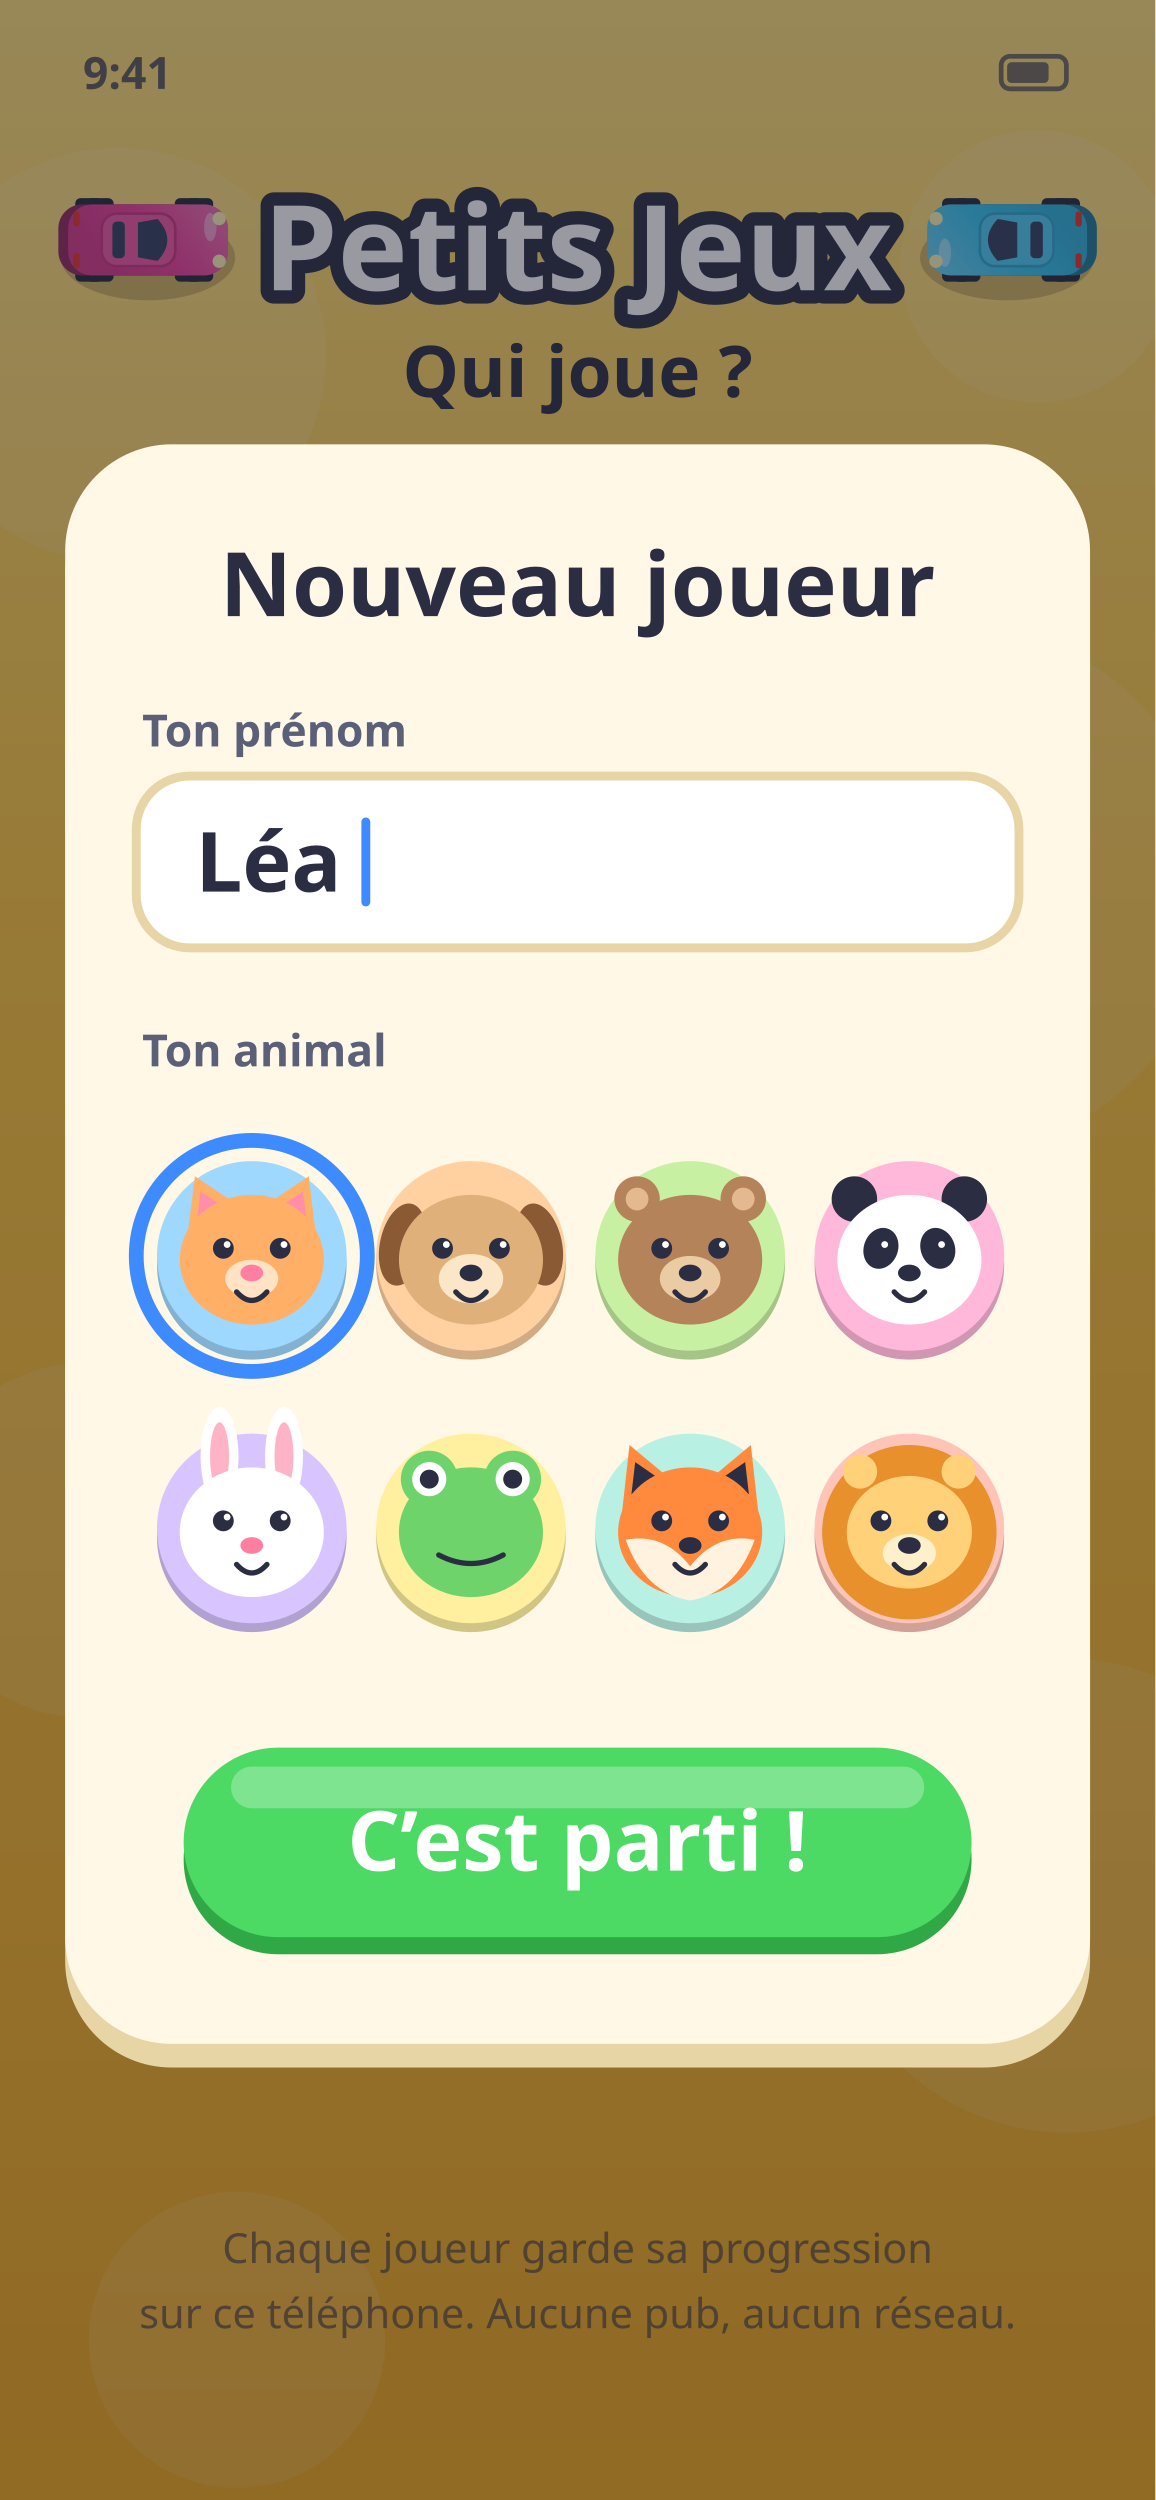
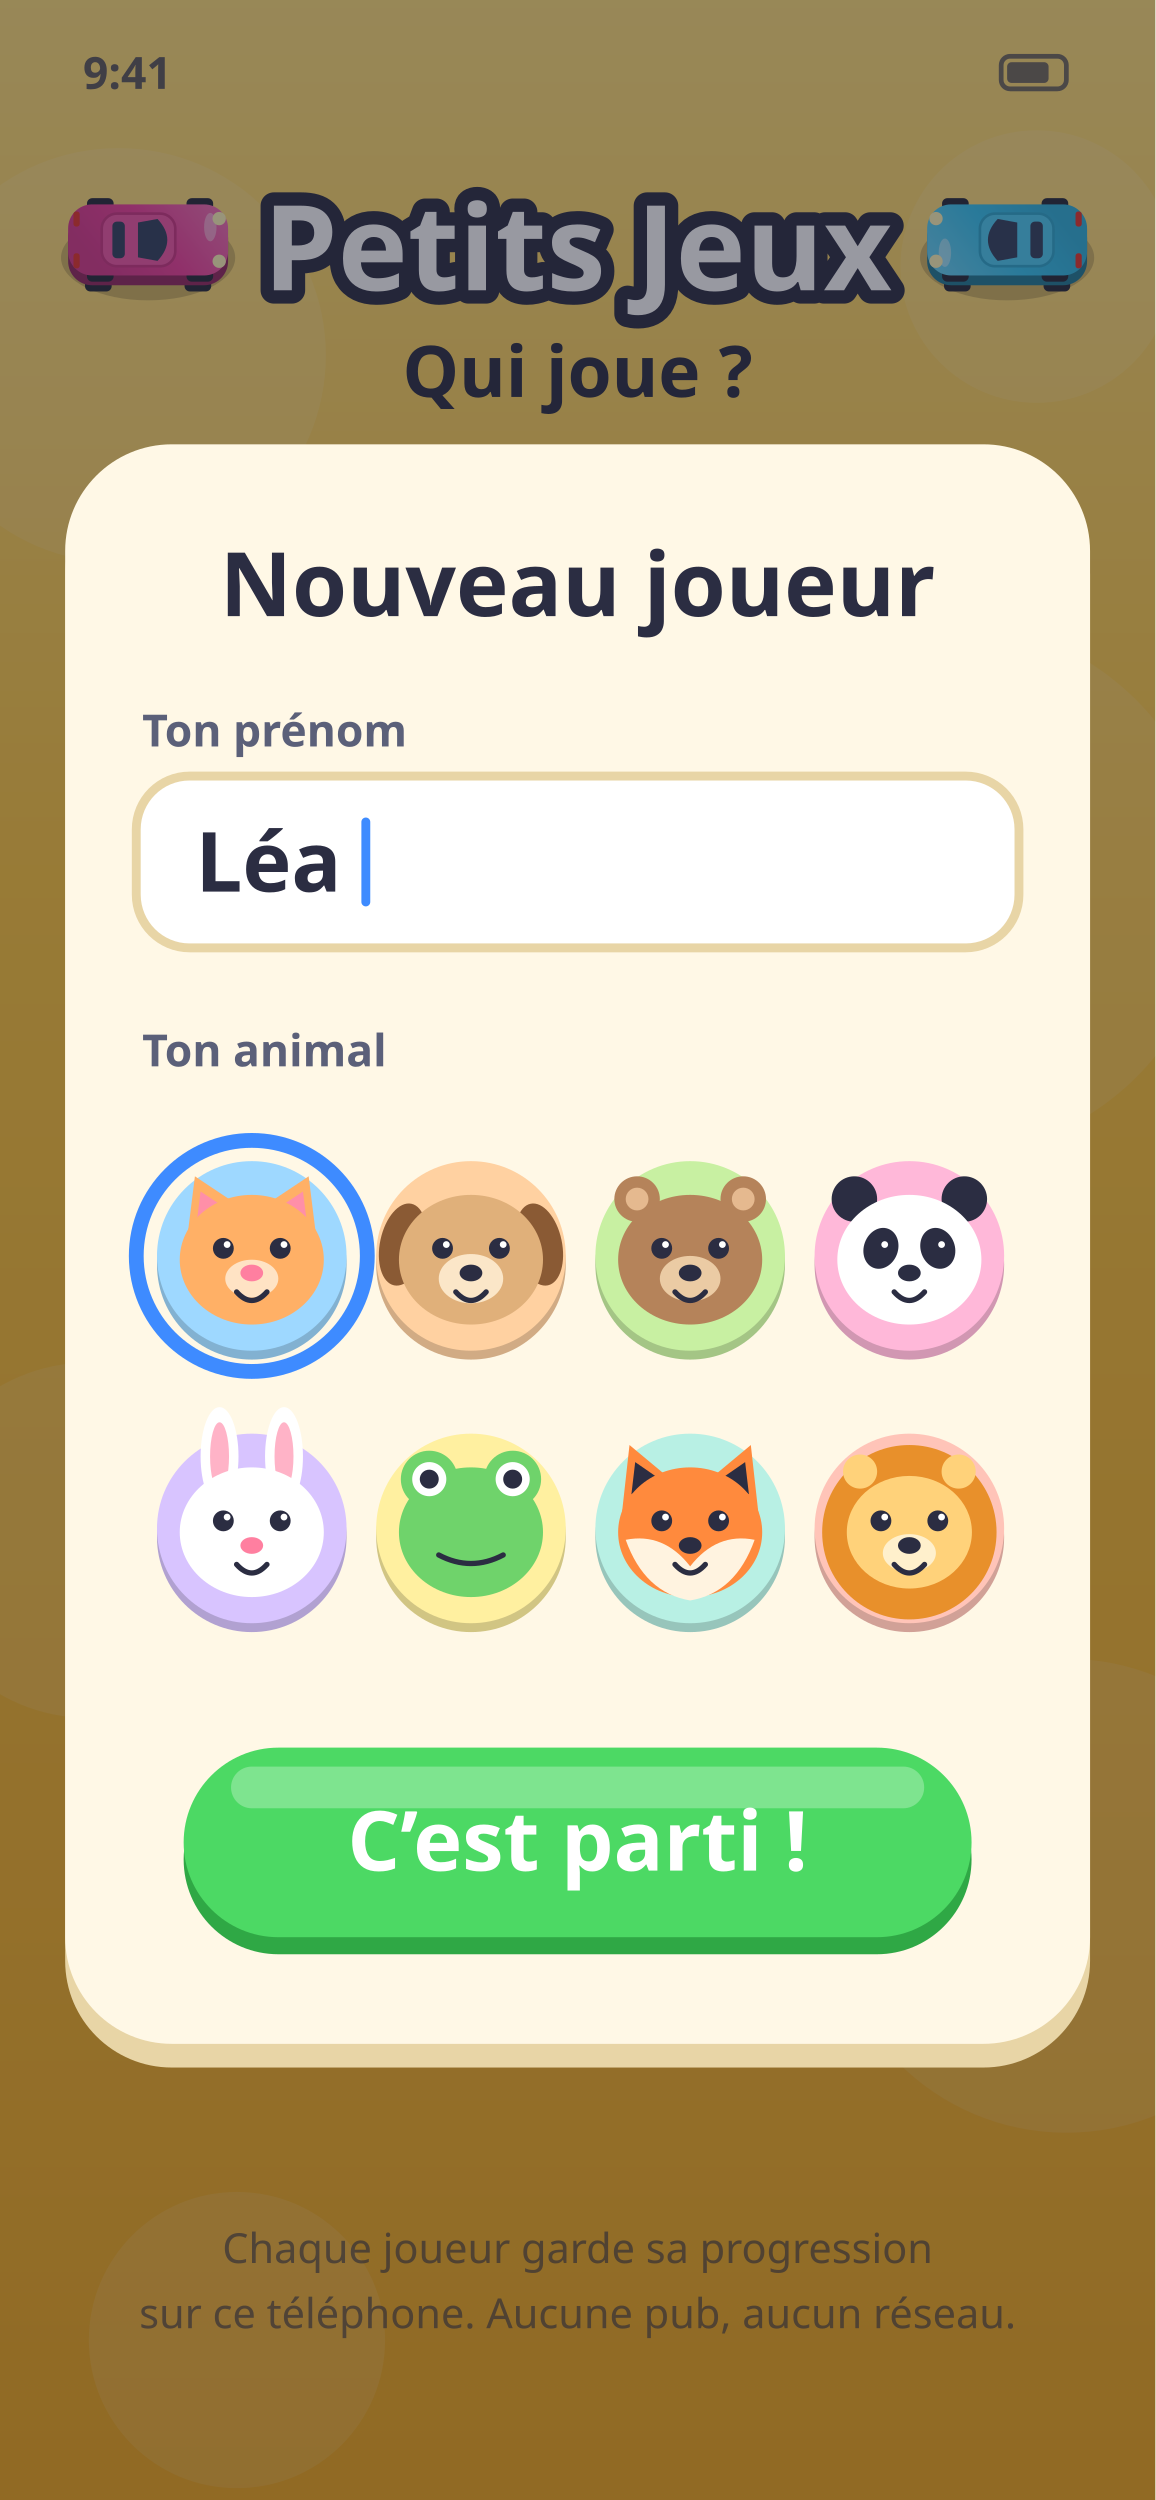
<svg xmlns="http://www.w3.org/2000/svg" viewBox="0 0 390 844" width="390" height="844">
  <style>@font-face{font-family:'Fredoka';src:url('../../android/app/src/main/res/font/fredoka.ttf');font-weight:300 700}</style>
  <defs>
    <linearGradient id="bg" x1="0" y1="0" x2="0" y2="1">
      <stop offset="0" stop-color="#FFE07A" />
      <stop offset="0.35" stop-color="#FFC83D" />
      <stop offset="1" stop-color="#F2A91B" />
    </linearGradient>
  </defs>
  <rect width="390" height="844" fill="url(#bg)" />
  <circle cx="40" cy="120" r="70" fill="#fff" opacity="0.1" />
  <circle cx="350" cy="90" r="46" fill="#fff" opacity="0.1" />
  <circle cx="320" cy="300" r="90" fill="#fff" opacity="0.1" />
  <circle cx="30" cy="520" r="60" fill="#fff" opacity="0.1" />
  <circle cx="360" cy="640" r="80" fill="#fff" opacity="0.1" />
  <circle cx="80" cy="790" r="50" fill="#fff" opacity="0.1" />
  <text x="195" y="98" font-family="Fredoka, sans-serif" font-size="40" font-weight="700" fill="#fff" text-anchor="middle" opacity="1" letter-spacing="0" stroke="#2B2D42" stroke-width="9" stroke-linejoin="round" paint-order="stroke">Petits Jeux</text>
  <text x="195" y="134" font-family="Fredoka, sans-serif" font-size="24" font-weight="600" fill="#2B2D42" text-anchor="middle" opacity="1" letter-spacing="0">Qui joue ?</text>
  <ellipse cx="50" cy="87" rx="29.4" ry="14.4" fill="#000" opacity="0.18" />
-   <g transform="translate(50 81) rotate(90)">
-     <defs>
-       <linearGradient id="cg14" x1="0" y1="0" x2="0.35" y2="1">
-         <stop offset="0" stop-color="#f475b6" />
-         <stop offset="0.55" stop-color="#F0409A" />
-         <stop offset="1" stop-color="#d83a8b" />
-       </linearGradient>
-     </defs>
+   <g transform="translate(50 81)">
    <g transform="translate(0 3.3)">
-       <rect x="-14.1" y="-21.3" width="4.2" height="9" rx="1.8" fill="#262938" />
-       <rect x="9.9" y="-21.3" width="4.2" height="9" rx="1.8" fill="#262938" />
-       <rect x="-14.1" y="12.3" width="4.2" height="9" rx="1.8" fill="#262938" />
-       <rect x="9.9" y="12.3" width="4.2" height="9" rx="1.8" fill="#262938" />
-       <rect x="-12" y="-27" width="24" height="54" rx="8.1" fill="#95285f" />
+       <g transform="rotate(90)">
+         <rect x="-14.1" y="-21.3" width="4.2" height="9" rx="1.8" fill="#262938" />
+         <rect x="9.9" y="-21.3" width="4.2" height="9" rx="1.8" fill="#262938" />
+         <rect x="-14.1" y="12.3" width="4.2" height="9" rx="1.8" fill="#262938" />
+         <rect x="9.9" y="12.3" width="4.2" height="9" rx="1.8" fill="#262938" />
+         <rect x="-12" y="-27" width="24" height="54" rx="8.1" fill="#95285f" />
+       </g>
    </g>
-     <rect x="-14.1" y="-21.96" width="4.2" height="9" rx="1.8" fill="#262938" />
-     <rect x="9.9" y="-21.96" width="4.2" height="9" rx="1.8" fill="#262938" />
-     <rect x="-14.1" y="11.64" width="4.2" height="9" rx="1.8" fill="#262938" />
-     <rect x="9.9" y="11.64" width="4.2" height="9" rx="1.8" fill="#262938" />
-     <rect x="-12" y="-27" width="24" height="54" rx="8.1" fill="url(#cg14)" />
-     <ellipse cx="-4.32" cy="-21" rx="4.8" ry="2.1" fill="#fff" opacity="0.4" />
-     <rect x="-8.88" y="-9.18" width="17.76" height="24.84" rx="5.1" fill="#f257a6" stroke="#ce3784" stroke-width="0.9" />
-     <path d="M -7.08 -3.18 Q 0 -9.78 7.08 -3.18 L 5.88 3.42 L -5.88 3.42 Z" fill="#33425F" />
-     <rect x="-4.68" y="6.42" width="9.36" height="-0.36" rx="1.8" fill="#f579b8" opacity="0.5" />
-     <rect x="-6.18" y="7.86" width="12.36" height="4.2" rx="1.5" fill="#33425F" />
-     <circle cx="-7.2" cy="-24" r="2.25" fill="#FFF6B8" />
-     <circle cx="7.2" cy="-24" r="2.25" fill="#FFF6B8" />
-     <rect x="-9.6" y="23.1" width="5.1" height="2.1" rx="0.9" fill="#E8352B" />
-     <rect x="4.5" y="23.1" width="5.1" height="2.1" rx="0.9" fill="#E8352B" />
+     <g transform="rotate(90)">
+       <defs>
+         <linearGradient id="cg14" x1="0" y1="0" x2="0.35" y2="1">
+           <stop offset="0" stop-color="#f475b6" />
+           <stop offset="0.55" stop-color="#F0409A" />
+           <stop offset="1" stop-color="#d83a8b" />
+         </linearGradient>
+       </defs>
+       <rect x="-14.1" y="-21.96" width="4.2" height="9" rx="1.8" fill="#262938" />
+       <rect x="9.9" y="-21.96" width="4.2" height="9" rx="1.8" fill="#262938" />
+       <rect x="-14.1" y="11.64" width="4.2" height="9" rx="1.8" fill="#262938" />
+       <rect x="9.9" y="11.64" width="4.2" height="9" rx="1.8" fill="#262938" />
+       <rect x="-12" y="-27" width="24" height="54" rx="8.1" fill="url(#cg14)" />
+       <ellipse cx="-4.32" cy="-21" rx="4.8" ry="2.1" fill="#fff" opacity="0.4" />
+       <rect x="-8.88" y="-9.18" width="17.76" height="24.84" rx="5.1" fill="#f257a6" stroke="#ce3784" stroke-width="0.9" />
+       <path d="M -7.08 -3.18 Q 0 -9.78 7.08 -3.18 L 5.88 3.42 L -5.88 3.42 Z" fill="#33425F" />
+       <rect x="-4.68" y="6.42" width="9.36" height="-0.36" rx="1.8" fill="#f579b8" opacity="0.5" />
+       <rect x="-6.18" y="7.86" width="12.36" height="4.2" rx="1.5" fill="#33425F" />
+       <circle cx="-7.2" cy="-24" r="2.25" fill="#FFF6B8" />
+       <circle cx="7.2" cy="-24" r="2.25" fill="#FFF6B8" />
+       <rect x="-9.6" y="23.1" width="5.1" height="2.1" rx="0.9" fill="#E8352B" />
+       <rect x="4.5" y="23.1" width="5.1" height="2.1" rx="0.9" fill="#E8352B" />
+     </g>
  </g>
  <ellipse cx="340" cy="87" rx="29.4" ry="14.4" fill="#000" opacity="0.18" />
-   <g transform="translate(340 81) rotate(270)">
-     <defs>
-       <linearGradient id="cg15" x1="0" y1="0" x2="0.35" y2="1">
-         <stop offset="0" stop-color="#6ed6f6" />
-         <stop offset="0.55" stop-color="#35C6F2" />
-         <stop offset="1" stop-color="#30b2da" />
-       </linearGradient>
-     </defs>
+   <g transform="translate(340 81)">
    <g transform="translate(0 3.3)">
-       <rect x="-14.1" y="-21.3" width="4.2" height="9" rx="1.8" fill="#262938" />
-       <rect x="9.9" y="-21.3" width="4.2" height="9" rx="1.8" fill="#262938" />
-       <rect x="-14.1" y="12.3" width="4.2" height="9" rx="1.8" fill="#262938" />
-       <rect x="9.9" y="12.3" width="4.2" height="9" rx="1.8" fill="#262938" />
-       <rect x="-12" y="-27" width="24" height="54" rx="8.1" fill="#217b96" />
+       <g transform="rotate(270)">
+         <rect x="-14.1" y="-21.3" width="4.2" height="9" rx="1.8" fill="#262938" />
+         <rect x="9.9" y="-21.3" width="4.2" height="9" rx="1.8" fill="#262938" />
+         <rect x="-14.1" y="12.3" width="4.2" height="9" rx="1.8" fill="#262938" />
+         <rect x="9.9" y="12.3" width="4.2" height="9" rx="1.8" fill="#262938" />
+         <rect x="-12" y="-27" width="24" height="54" rx="8.1" fill="#217b96" />
+       </g>
    </g>
-     <rect x="-14.1" y="-21.96" width="4.2" height="9" rx="1.8" fill="#262938" />
-     <rect x="9.9" y="-21.96" width="4.2" height="9" rx="1.8" fill="#262938" />
-     <rect x="-14.1" y="11.64" width="4.2" height="9" rx="1.8" fill="#262938" />
-     <rect x="9.9" y="11.64" width="4.2" height="9" rx="1.8" fill="#262938" />
-     <rect x="-12" y="-27" width="24" height="54" rx="8.1" fill="url(#cg15)" />
-     <ellipse cx="-4.32" cy="-21" rx="4.8" ry="2.1" fill="#fff" opacity="0.4" />
-     <rect x="-8.88" y="-9.18" width="17.76" height="24.84" rx="5.1" fill="#4dcdf4" stroke="#2eaad0" stroke-width="0.9" />
-     <path d="M -7.08 -3.18 Q 0 -9.78 7.08 -3.18 L 5.88 3.42 L -5.88 3.42 Z" fill="#33425F" />
-     <rect x="-4.68" y="6.42" width="9.36" height="-0.36" rx="1.8" fill="#72d7f6" opacity="0.5" />
-     <rect x="-6.18" y="7.86" width="12.36" height="4.2" rx="1.5" fill="#33425F" />
-     <circle cx="-7.2" cy="-24" r="2.25" fill="#FFF6B8" />
-     <circle cx="7.2" cy="-24" r="2.25" fill="#FFF6B8" />
-     <rect x="-9.6" y="23.1" width="5.1" height="2.1" rx="0.9" fill="#E8352B" />
-     <rect x="4.5" y="23.1" width="5.1" height="2.1" rx="0.9" fill="#E8352B" />
+     <g transform="rotate(270)">
+       <defs>
+         <linearGradient id="cg15" x1="0" y1="0" x2="0.35" y2="1">
+           <stop offset="0" stop-color="#6ed6f6" />
+           <stop offset="0.55" stop-color="#35C6F2" />
+           <stop offset="1" stop-color="#30b2da" />
+         </linearGradient>
+       </defs>
+       <rect x="-14.1" y="-21.96" width="4.2" height="9" rx="1.8" fill="#262938" />
+       <rect x="9.9" y="-21.96" width="4.2" height="9" rx="1.8" fill="#262938" />
+       <rect x="-14.1" y="11.64" width="4.2" height="9" rx="1.8" fill="#262938" />
+       <rect x="9.9" y="11.64" width="4.2" height="9" rx="1.8" fill="#262938" />
+       <rect x="-12" y="-27" width="24" height="54" rx="8.1" fill="url(#cg15)" />
+       <ellipse cx="-4.32" cy="-21" rx="4.8" ry="2.1" fill="#fff" opacity="0.4" />
+       <rect x="-8.88" y="-9.18" width="17.76" height="24.84" rx="5.1" fill="#4dcdf4" stroke="#2eaad0" stroke-width="0.9" />
+       <path d="M -7.08 -3.18 Q 0 -9.78 7.08 -3.18 L 5.88 3.42 L -5.88 3.42 Z" fill="#33425F" />
+       <rect x="-4.68" y="6.42" width="9.36" height="-0.36" rx="1.8" fill="#72d7f6" opacity="0.5" />
+       <rect x="-6.18" y="7.86" width="12.36" height="4.2" rx="1.5" fill="#33425F" />
+       <circle cx="-7.2" cy="-24" r="2.25" fill="#FFF6B8" />
+       <circle cx="7.2" cy="-24" r="2.25" fill="#FFF6B8" />
+       <rect x="-9.6" y="23.1" width="5.1" height="2.1" rx="0.9" fill="#E8352B" />
+       <rect x="4.5" y="23.1" width="5.1" height="2.1" rx="0.9" fill="#E8352B" />
+     </g>
  </g>
  <rect x="24" y="166" width="342" height="94" rx="30" fill="#E8D5A6" />
  <rect x="24" y="160" width="342" height="94" rx="30" fill="#FFF8E6" />
  <circle cx="76" cy="210" r="34" fill="#82b1d1" />
  <circle cx="76" cy="207" r="34" fill="#9ED8FF" />
  <clipPath id="av15">
    <circle cx="76" cy="207" r="34" />
  </clipPath>
  <g>
    <path d="M 52.88 200.2 L 55.6 178.44 L 71.92 189.32 Z" fill="#FFB066" />
    <path d="M 99.12 200.2 L 96.4 178.44 L 80.08 189.32 Z" fill="#FFB066" />
    <path d="M 56.28 194.76 L 57.64 183.88 L 65.8 189.32 Z" fill="#FF8FA8" />
    <path d="M 95.72 194.76 L 94.36 183.88 L 86.2 189.32 Z" fill="#FF8FA8" />
    <ellipse cx="76" cy="208.36" rx="25.84" ry="23.26" fill="#FFB066" />
    <ellipse cx="76" cy="215.16" rx="9.52" ry="6.8" fill="#FFE3C4" />
    <circle cx="65.8" cy="204.28" r="3.74" fill="#2B2D42" />
    <circle cx="86.2" cy="204.28" r="3.74" fill="#2B2D42" />
    <circle cx="67.16" cy="202.92" r="1.22" fill="#fff" />
    <circle cx="87.56" cy="202.92" r="1.22" fill="#fff" />
    <ellipse cx="76" cy="213.12" rx="4.08" ry="2.99" fill="#FF7FA0" />
    <path d="M 70.56 219.92 Q 76 226.04 81.44 219.92" fill="none" stroke="#2B2D42" stroke-width="1.9" stroke-linecap="round" />
  </g>
  <text x="124" y="204" font-family="Fredoka, sans-serif" font-size="28" font-weight="700" fill="#2B2D42" text-anchor="start" opacity="1" letter-spacing="0">Léa</text>
  <text x="124" y="230" font-family="Fredoka, sans-serif" font-size="15" font-weight="500" fill="#5B6079" text-anchor="start" opacity="1" letter-spacing="0">As du créneau</text>
  <polygon points="334,181.4 337.95,189.96 347.31,191.07 340.39,197.48 342.23,206.73 334,202.12 325.77,206.73 327.61,197.48 320.69,191.07 330.05,189.96" fill="#E59A00" stroke="#E59A00" stroke-width="2.8" stroke-linejoin="round" />
  <polygon points="334,180 337.95,188.56 347.31,189.67 340.39,196.08 342.23,205.33 334,200.72 325.77,205.33 327.61,196.08 320.69,189.67 330.05,188.56" fill="#FFC107" stroke="#FFE066" stroke-width="1.68" stroke-linejoin="round" />
  <text x="334" y="230" font-family="Fredoka, sans-serif" font-size="20" font-weight="700" fill="#E59A00" text-anchor="middle" opacity="1" letter-spacing="0">74</text>
  <rect x="24" y="276" width="342" height="94" rx="30" fill="#E8D5A6" />
  <rect x="24" y="270" width="342" height="94" rx="30" fill="#FFF8E6" />
  <circle cx="76" cy="320" r="34" fill="#97c5bb" />
  <circle cx="76" cy="317" r="34" fill="#B8F0E4" />
  <clipPath id="av15">
    <circle cx="76" cy="317" r="34" />
  </clipPath>
  <g>
    <path d="M 51.52 311.56 L 54.24 287.08 L 70.56 300.68 Z" fill="#FF8A3D" />
    <path d="M 100.48 311.56 L 97.76 287.08 L 81.44 300.68 Z" fill="#FF8A3D" />
    <path d="M 54.92 304.76 L 56.28 293.2 L 65.12 299.32 Z" fill="#2B2D42" />
    <path d="M 97.08 304.76 L 95.72 293.2 L 86.88 299.32 Z" fill="#2B2D42" />
    <ellipse cx="76" cy="318.36" rx="25.84" ry="23.26" fill="#FF8A3D" />
    <path d="M 52.88 321.08 Q 66.48 318.36 76 330.6 Q 85.52 318.36 99.12 321.08 Q 92.32 340.12 76 342.84 Q 59.68 340.12 52.88 321.08 Z" fill="#FFF3E0" />
    <circle cx="65.8" cy="314.28" r="3.74" fill="#2B2D42" />
    <circle cx="86.2" cy="314.28" r="3.74" fill="#2B2D42" />
    <circle cx="67.16" cy="312.92" r="1.22" fill="#fff" />
    <circle cx="87.56" cy="312.92" r="1.22" fill="#fff" />
    <ellipse cx="76" cy="323.12" rx="4.08" ry="2.99" fill="#2B2D42" />
    <path d="M 70.56 329.92 Q 76 336.04 81.44 329.92" fill="none" stroke="#2B2D42" stroke-width="1.9" stroke-linecap="round" />
  </g>
  <text x="124" y="314" font-family="Fredoka, sans-serif" font-size="28" font-weight="700" fill="#2B2D42" text-anchor="start" opacity="1" letter-spacing="0">Hugo</text>
  <text x="124" y="340" font-family="Fredoka, sans-serif" font-size="15" font-weight="500" fill="#5B6079" text-anchor="start" opacity="1" letter-spacing="0">Premier tour de roue</text>
  <polygon points="334,291.4 337.95,299.96 347.31,301.07 340.39,307.48 342.23,316.73 334,312.12 325.77,316.73 327.61,307.48 320.69,301.07 330.05,299.96" fill="#E59A00" stroke="#E59A00" stroke-width="2.8" stroke-linejoin="round" />
  <polygon points="334,290 337.95,298.56 347.31,299.67 340.39,306.08 342.23,315.33 334,310.72 325.77,315.33 327.61,306.08 320.69,299.67 330.05,298.56" fill="#FFC107" stroke="#FFE066" stroke-width="1.68" stroke-linejoin="round" />
  <text x="334" y="340" font-family="Fredoka, sans-serif" font-size="20" font-weight="700" fill="#E59A00" text-anchor="middle" opacity="1" letter-spacing="0">12</text>
  <rect x="24" y="386" width="342" height="94" rx="30" fill="#E8D5A6" />
  <rect x="24" y="380" width="342" height="94" rx="30" fill="#FFF8E6" />
  <circle cx="76" cy="430" r="34" fill="#b1a1d1" />
  <circle cx="76" cy="427" r="34" fill="#D8C4FF" />
  <clipPath id="av15">
    <circle cx="76" cy="427" r="34" />
  </clipPath>
  <g>
    <ellipse cx="64.44" cy="401.16" rx="6.8" ry="17.68" fill="#fff" />
    <ellipse cx="87.56" cy="401.16" rx="6.8" ry="17.68" fill="#fff" />
    <ellipse cx="64.44" cy="401.16" rx="3.4" ry="12.24" fill="#FFB3C7" />
    <ellipse cx="87.56" cy="401.16" rx="3.4" ry="12.24" fill="#FFB3C7" />
    <ellipse cx="76" cy="428.36" rx="25.84" ry="23.26" fill="#FFFFFF" />
    <circle cx="65.8" cy="424.28" r="3.74" fill="#2B2D42" />
    <circle cx="86.2" cy="424.28" r="3.74" fill="#2B2D42" />
    <circle cx="67.16" cy="422.92" r="1.22" fill="#fff" />
    <circle cx="87.56" cy="422.92" r="1.22" fill="#fff" />
    <ellipse cx="76" cy="433.12" rx="4.08" ry="2.99" fill="#FF7FA0" />
    <path d="M 70.56 439.92 Q 76 446.04 81.44 439.92" fill="none" stroke="#2B2D42" stroke-width="1.9" stroke-linecap="round" />
  </g>
  <text x="124" y="424" font-family="Fredoka, sans-serif" font-size="28" font-weight="700" fill="#2B2D42" text-anchor="start" opacity="1" letter-spacing="0">Emma</text>
  <text x="124" y="450" font-family="Fredoka, sans-serif" font-size="15" font-weight="500" fill="#5B6079" text-anchor="start" opacity="1" letter-spacing="0">Petite voiture</text>
  <polygon points="334,401.4 337.95,409.96 347.31,411.07 340.39,417.48 342.23,426.73 334,422.12 325.77,426.73 327.61,417.48 320.69,411.07 330.05,409.96" fill="#E59A00" stroke="#E59A00" stroke-width="2.8" stroke-linejoin="round" />
  <polygon points="334,400 337.95,408.56 347.31,409.67 340.39,416.08 342.23,425.33 334,420.72 325.77,425.33 327.61,416.08 320.69,409.67 330.05,408.56" fill="#FFC107" stroke="#FFE066" stroke-width="1.68" stroke-linejoin="round" />
  <text x="334" y="450" font-family="Fredoka, sans-serif" font-size="20" font-weight="700" fill="#E59A00" text-anchor="middle" opacity="1" letter-spacing="0">0</text>
  <rect x="24" y="490" width="342" height="94" rx="30" fill="#fff" opacity="0.35" stroke="#fff" stroke-width="3" stroke-dasharray="12 10" />
  <circle cx="76" cy="537" r="30" fill="#fff" opacity="0.55" />
  <rect x="62.8" y="534.25" width="26.4" height="5.5" rx="2.75" fill="#5B6079" />
  <rect x="73.25" y="523.8" width="5.5" height="26.4" rx="2.75" fill="#5B6079" />
  <text x="124" y="546" font-family="Fredoka, sans-serif" font-size="24" font-weight="600" fill="#2B2D42" text-anchor="start" opacity="0.75" letter-spacing="0">Nouveau joueur</text>
  <rect x="24" y="600" width="342" height="94" rx="30" fill="#fff" opacity="0.35" stroke="#fff" stroke-width="3" stroke-dasharray="12 10" />
  <circle cx="76" cy="647" r="30" fill="#fff" opacity="0.55" />
  <rect x="62.8" y="644.25" width="26.4" height="5.5" rx="2.75" fill="#5B6079" />
  <rect x="73.25" y="633.8" width="5.5" height="26.4" rx="2.75" fill="#5B6079" />
  <text x="124" y="656" font-family="Fredoka, sans-serif" font-size="24" font-weight="600" fill="#2B2D42" text-anchor="start" opacity="0.75" letter-spacing="0">Nouveau joueur</text>
  <text x="195" y="764" font-family="Fredoka, sans-serif" font-size="14" font-weight="500" fill="#2B2D42" text-anchor="middle" opacity="0.6" letter-spacing="0">Chaque joueur garde sa progression</text>
  <text x="195" y="786" font-family="Fredoka, sans-serif" font-size="14" font-weight="500" fill="#2B2D42" text-anchor="middle" opacity="0.6" letter-spacing="0">sur ce téléphone. Aucune pub, aucun réseau.</text>
  <rect width="390" height="844" fill="#1B1D2E" opacity="0.45" />
  <rect x="22" y="158" width="346" height="540" rx="36" fill="#E8D5A6" />
  <rect x="22" y="150" width="346" height="540" rx="36" fill="#FFF8E6" />
  <text x="195" y="208" font-family="Fredoka, sans-serif" font-size="30" font-weight="700" fill="#2B2D42" text-anchor="middle" opacity="1" letter-spacing="0">Nouveau joueur</text>
  <text x="48" y="252" font-family="Fredoka, sans-serif" font-size="15" font-weight="600" fill="#5B6079" text-anchor="start" opacity="1" letter-spacing="0">Ton prénom</text>
  <rect x="46" y="262" width="298" height="58" rx="18" fill="#fff" stroke="#E8D5A6" stroke-width="3" />
  <text x="66" y="301" font-family="Fredoka, sans-serif" font-size="28" font-weight="600" fill="#2B2D42" text-anchor="start" opacity="1" letter-spacing="0">Léa</text>
  <rect x="122" y="276" width="3" height="30" rx="1.5" fill="#3E8BFF" />
  <text x="48" y="360" font-family="Fredoka, sans-serif" font-size="15" font-weight="600" fill="#5B6079" text-anchor="start" opacity="1" letter-spacing="0">Ton animal</text>
  <circle cx="85" cy="424" r="39" fill="none" stroke="#3E8BFF" stroke-width="5" />
  <circle cx="85" cy="427" r="32" fill="#82b1d1" />
  <circle cx="85" cy="424" r="32" fill="#9ED8FF" />
  <clipPath id="av15">
    <circle cx="85" cy="424" r="32" />
  </clipPath>
  <g>
    <path d="M 63.24 417.6 L 65.8 397.12 L 81.16 407.36 Z" fill="#FFB066" />
    <path d="M 106.76 417.6 L 104.2 397.12 L 88.84 407.36 Z" fill="#FFB066" />
    <path d="M 66.44 412.48 L 67.72 402.24 L 75.4 407.36 Z" fill="#FF8FA8" />
    <path d="M 103.56 412.48 L 102.28 402.24 L 94.6 407.36 Z" fill="#FF8FA8" />
    <ellipse cx="85" cy="425.28" rx="24.32" ry="21.89" fill="#FFB066" />
    <ellipse cx="85" cy="431.68" rx="8.96" ry="6.4" fill="#FFE3C4" />
    <circle cx="75.4" cy="421.44" r="3.52" fill="#2B2D42" />
    <circle cx="94.6" cy="421.44" r="3.52" fill="#2B2D42" />
    <circle cx="76.68" cy="420.16" r="1.15" fill="#fff" />
    <circle cx="95.88" cy="420.16" r="1.15" fill="#fff" />
    <ellipse cx="85" cy="429.76" rx="3.84" ry="2.82" fill="#FF7FA0" />
    <path d="M 79.88 436.16 Q 85 441.92 90.12 436.16" fill="none" stroke="#2B2D42" stroke-width="1.79" stroke-linecap="round" />
  </g>
  <circle cx="159" cy="427" r="32" fill="#d1ab84" />
  <circle cx="159" cy="424" r="32" fill="#FFD1A1" />
  <clipPath id="av15">
    <circle cx="159" cy="424" r="32" />
  </clipPath>
  <g>
    <ellipse cx="135.96" cy="420.16" rx="7.68" ry="14.08" fill="#8A5A34" transform="rotate(12 135.96 420.16)" />
    <ellipse cx="182.04" cy="420.16" rx="7.68" ry="14.08" fill="#8A5A34" transform="rotate(-12 182.04 420.16)" />
    <ellipse cx="159" cy="425.28" rx="24.32" ry="21.89" fill="#E0B07A" />
    <ellipse cx="159" cy="431.68" rx="10.88" ry="8.32" fill="#FBE6C8" />
    <circle cx="149.4" cy="421.44" r="3.52" fill="#2B2D42" />
    <circle cx="168.6" cy="421.44" r="3.52" fill="#2B2D42" />
    <circle cx="150.68" cy="420.16" r="1.15" fill="#fff" />
    <circle cx="169.88" cy="420.16" r="1.15" fill="#fff" />
    <ellipse cx="159" cy="429.76" rx="3.84" ry="2.82" fill="#2B2D42" />
    <path d="M 153.88 436.16 Q 159 441.92 164.12 436.16" fill="none" stroke="#2B2D42" stroke-width="1.79" stroke-linecap="round" />
  </g>
  <circle cx="233" cy="427" r="32" fill="#a4c585" />
  <circle cx="233" cy="424" r="32" fill="#C8F0A2" />
  <clipPath id="av15">
    <circle cx="233" cy="424" r="32" />
  </clipPath>
  <g>
    <circle cx="215.08" cy="404.8" r="7.68" fill="#B5835A" />
    <circle cx="250.92" cy="404.8" r="7.68" fill="#B5835A" />
    <circle cx="215.08" cy="404.8" r="3.84" fill="#E5B98F" />
    <circle cx="250.92" cy="404.8" r="3.84" fill="#E5B98F" />
    <ellipse cx="233" cy="425.28" rx="24.32" ry="21.89" fill="#B5835A" />
    <ellipse cx="233" cy="431.68" rx="10.24" ry="7.68" fill="#EBCBA4" />
    <circle cx="223.4" cy="421.44" r="3.52" fill="#2B2D42" />
    <circle cx="242.6" cy="421.44" r="3.52" fill="#2B2D42" />
    <circle cx="224.68" cy="420.16" r="1.15" fill="#fff" />
    <circle cx="243.88" cy="420.16" r="1.15" fill="#fff" />
    <ellipse cx="233" cy="429.76" rx="3.84" ry="2.82" fill="#2B2D42" />
    <path d="M 227.88 436.16 Q 233 441.92 238.12 436.16" fill="none" stroke="#2B2D42" stroke-width="1.79" stroke-linecap="round" />
  </g>
  <circle cx="307" cy="427" r="32" fill="#d197b2" />
  <circle cx="307" cy="424" r="32" fill="#FFB8D9" />
  <clipPath id="av15">
    <circle cx="307" cy="424" r="32" />
  </clipPath>
  <g>
    <circle cx="288.44" cy="404.8" r="7.68" fill="#2B2D42" />
    <circle cx="325.56" cy="404.8" r="7.68" fill="#2B2D42" />
    <ellipse cx="307" cy="425.28" rx="24.32" ry="21.89" fill="#FFFFFF" />
    <ellipse cx="297.4" cy="421.44" rx="5.76" ry="7.04" fill="#2B2D42" transform="rotate(20 297.4 421.44)" />
    <ellipse cx="316.6" cy="421.44" rx="5.76" ry="7.04" fill="#2B2D42" transform="rotate(-20 316.6 421.44)" />
    <circle cx="297.4" cy="421.44" r="3.52" fill="#2B2D42" />
    <circle cx="316.6" cy="421.44" r="3.52" fill="#2B2D42" />
    <circle cx="298.68" cy="420.16" r="1.15" fill="#fff" />
    <circle cx="317.88" cy="420.16" r="1.15" fill="#fff" />
    <ellipse cx="307" cy="429.76" rx="3.84" ry="2.82" fill="#2B2D42" />
    <path d="M 301.88 436.16 Q 307 441.92 312.12 436.16" fill="none" stroke="#2B2D42" stroke-width="1.79" stroke-linecap="round" />
  </g>
  <circle cx="85" cy="519" r="32" fill="#b1a1d1" />
  <circle cx="85" cy="516" r="32" fill="#D8C4FF" />
  <clipPath id="av15">
    <circle cx="85" cy="516" r="32" />
  </clipPath>
  <g>
    <ellipse cx="74.12" cy="491.68" rx="6.4" ry="16.64" fill="#fff" />
    <ellipse cx="95.88" cy="491.68" rx="6.4" ry="16.64" fill="#fff" />
    <ellipse cx="74.12" cy="491.68" rx="3.2" ry="11.52" fill="#FFB3C7" />
    <ellipse cx="95.88" cy="491.68" rx="3.2" ry="11.52" fill="#FFB3C7" />
    <ellipse cx="85" cy="517.28" rx="24.32" ry="21.89" fill="#FFFFFF" />
    <circle cx="75.4" cy="513.44" r="3.52" fill="#2B2D42" />
    <circle cx="94.6" cy="513.44" r="3.52" fill="#2B2D42" />
    <circle cx="76.68" cy="512.16" r="1.15" fill="#fff" />
    <circle cx="95.88" cy="512.16" r="1.15" fill="#fff" />
    <ellipse cx="85" cy="521.76" rx="3.84" ry="2.82" fill="#FF7FA0" />
    <path d="M 79.88 528.16 Q 85 533.92 90.12 528.16" fill="none" stroke="#2B2D42" stroke-width="1.79" stroke-linecap="round" />
  </g>
  <circle cx="159" cy="519" r="32" fill="#d1c583" />
  <circle cx="159" cy="516" r="32" fill="#FFF0A0" />
  <clipPath id="av15">
    <circle cx="159" cy="516" r="32" />
  </clipPath>
  <g>
    <circle cx="144.92" cy="499.36" r="9.6" fill="#6FD36B" />
    <circle cx="173.08" cy="499.36" r="9.6" fill="#6FD36B" />
    <ellipse cx="159" cy="517.28" rx="24.32" ry="21.89" fill="#6FD36B" />
    <circle cx="144.92" cy="499.36" r="5.76" fill="#fff" />
    <circle cx="173.08" cy="499.36" r="5.76" fill="#fff" />
    <circle cx="144.92" cy="499.36" r="3.2" fill="#2B2D42" />
    <circle cx="173.08" cy="499.36" r="3.2" fill="#2B2D42" />
    <path d="M 148.12 524.96 Q 159 530.72 169.88 524.96" fill="none" stroke="#2B2D42" stroke-width="1.79" stroke-linecap="round" />
  </g>
  <circle cx="233" cy="519" r="32" fill="#97c5bb" />
  <circle cx="233" cy="516" r="32" fill="#B8F0E4" />
  <clipPath id="av15">
    <circle cx="233" cy="516" r="32" />
  </clipPath>
  <g>
    <path d="M 209.96 510.88 L 212.52 487.84 L 227.88 500.64 Z" fill="#FF8A3D" />
    <path d="M 256.04 510.88 L 253.48 487.84 L 238.12 500.64 Z" fill="#FF8A3D" />
    <path d="M 213.16 504.48 L 214.44 493.6 L 222.76 499.36 Z" fill="#2B2D42" />
    <path d="M 252.84 504.48 L 251.56 493.6 L 243.24 499.36 Z" fill="#2B2D42" />
    <ellipse cx="233" cy="517.28" rx="24.32" ry="21.89" fill="#FF8A3D" />
    <path d="M 211.24 519.84 Q 224.04 517.28 233 528.8 Q 241.96 517.28 254.76 519.84 Q 248.36 537.76 233 540.32 Q 217.64 537.76 211.24 519.84 Z" fill="#FFF3E0" />
    <circle cx="223.4" cy="513.44" r="3.52" fill="#2B2D42" />
    <circle cx="242.6" cy="513.44" r="3.52" fill="#2B2D42" />
    <circle cx="224.68" cy="512.16" r="1.15" fill="#fff" />
    <circle cx="243.88" cy="512.16" r="1.15" fill="#fff" />
    <ellipse cx="233" cy="521.76" rx="3.84" ry="2.82" fill="#2B2D42" />
    <path d="M 227.88 528.16 Q 233 533.92 238.12 528.16" fill="none" stroke="#2B2D42" stroke-width="1.79" stroke-linecap="round" />
  </g>
  <circle cx="307" cy="519" r="32" fill="#d1a197" />
  <circle cx="307" cy="516" r="32" fill="#FFC4B8" />
  <clipPath id="av15">
    <circle cx="307" cy="516" r="32" />
  </clipPath>
  <g>
    <circle cx="307" cy="517.28" r="29.44" fill="#E8902B" />
    <circle cx="290.36" cy="496.8" r="5.76" fill="#FFD27A" />
    <circle cx="323.64" cy="496.8" r="5.76" fill="#FFD27A" />
    <ellipse cx="307" cy="517.28" rx="21.12" ry="19.01" fill="#FFD27A" />
    <ellipse cx="307" cy="524.32" rx="8.96" ry="6.4" fill="#FFF0CC" />
    <circle cx="297.4" cy="513.44" r="3.52" fill="#2B2D42" />
    <circle cx="316.6" cy="513.44" r="3.52" fill="#2B2D42" />
    <circle cx="298.68" cy="512.16" r="1.15" fill="#fff" />
    <circle cx="317.88" cy="512.16" r="1.15" fill="#fff" />
    <ellipse cx="307" cy="521.76" rx="3.84" ry="2.82" fill="#2B2D42" />
    <path d="M 301.88 528.16 Q 307 533.92 312.12 528.16" fill="none" stroke="#2B2D42" stroke-width="1.79" stroke-linecap="round" />
  </g>
  <g>
    <rect x="62" y="595.76" width="266" height="64" rx="32" fill="#2FA845" />
    <rect x="62" y="590" width="266" height="64" rx="32" fill="#4CD964" />
    <rect x="78" y="596.4" width="234" height="14.08" rx="7.04" fill="#fff" opacity="0.28" />
    <text x="195" y="631.52" font-family="Fredoka, sans-serif" font-size="28" font-weight="700" fill="#FFFFFF" text-anchor="middle" opacity="1" letter-spacing="0" stroke="#318d41" stroke-width="0" stroke-linejoin="round" paint-order="stroke">C’est parti !</text>
  </g>
  <text x="28" y="30" font-family="Fredoka, sans-serif" font-size="15" font-weight="600" fill="#2B2D42" text-anchor="start" opacity="0.8" letter-spacing="0">9:41</text>
  <rect x="338" y="19" width="22" height="11" rx="3" fill="none" stroke="#2B2D42" stroke-width="1.6" opacity="0.7" />
  <rect x="340" y="21" width="14" height="7" rx="1.5" fill="#2B2D42" opacity="0.7" />
</svg>
